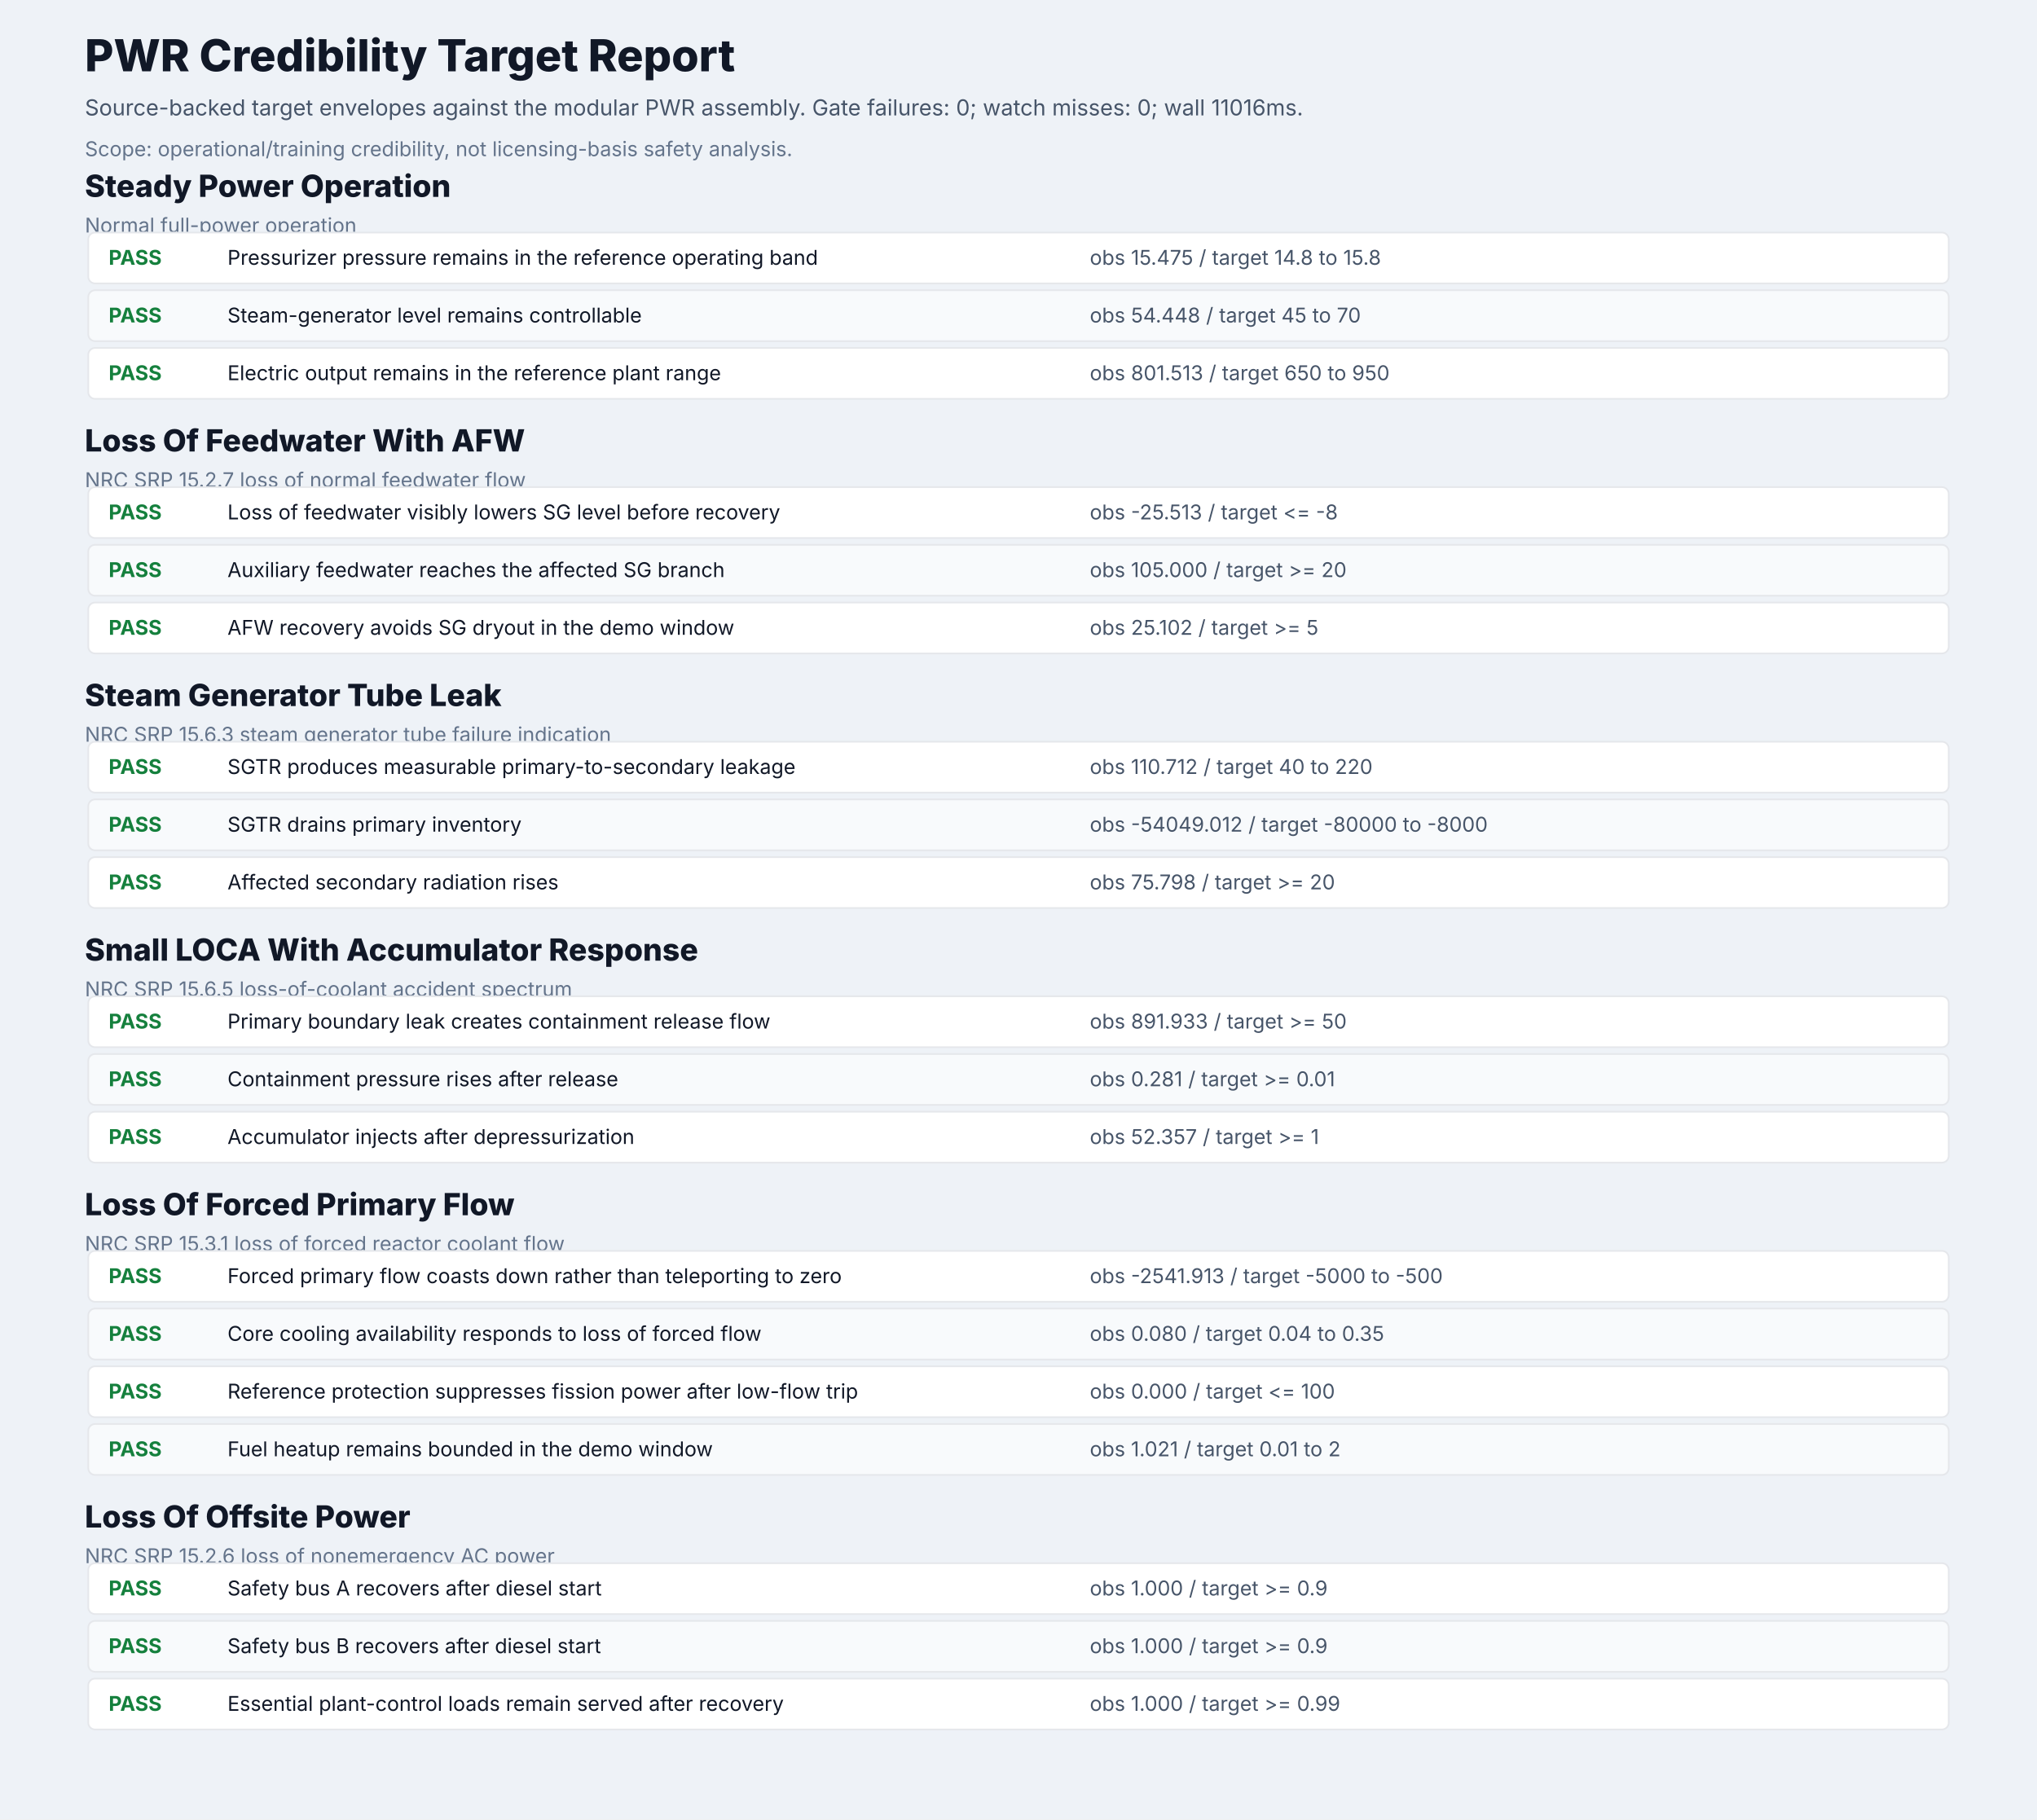
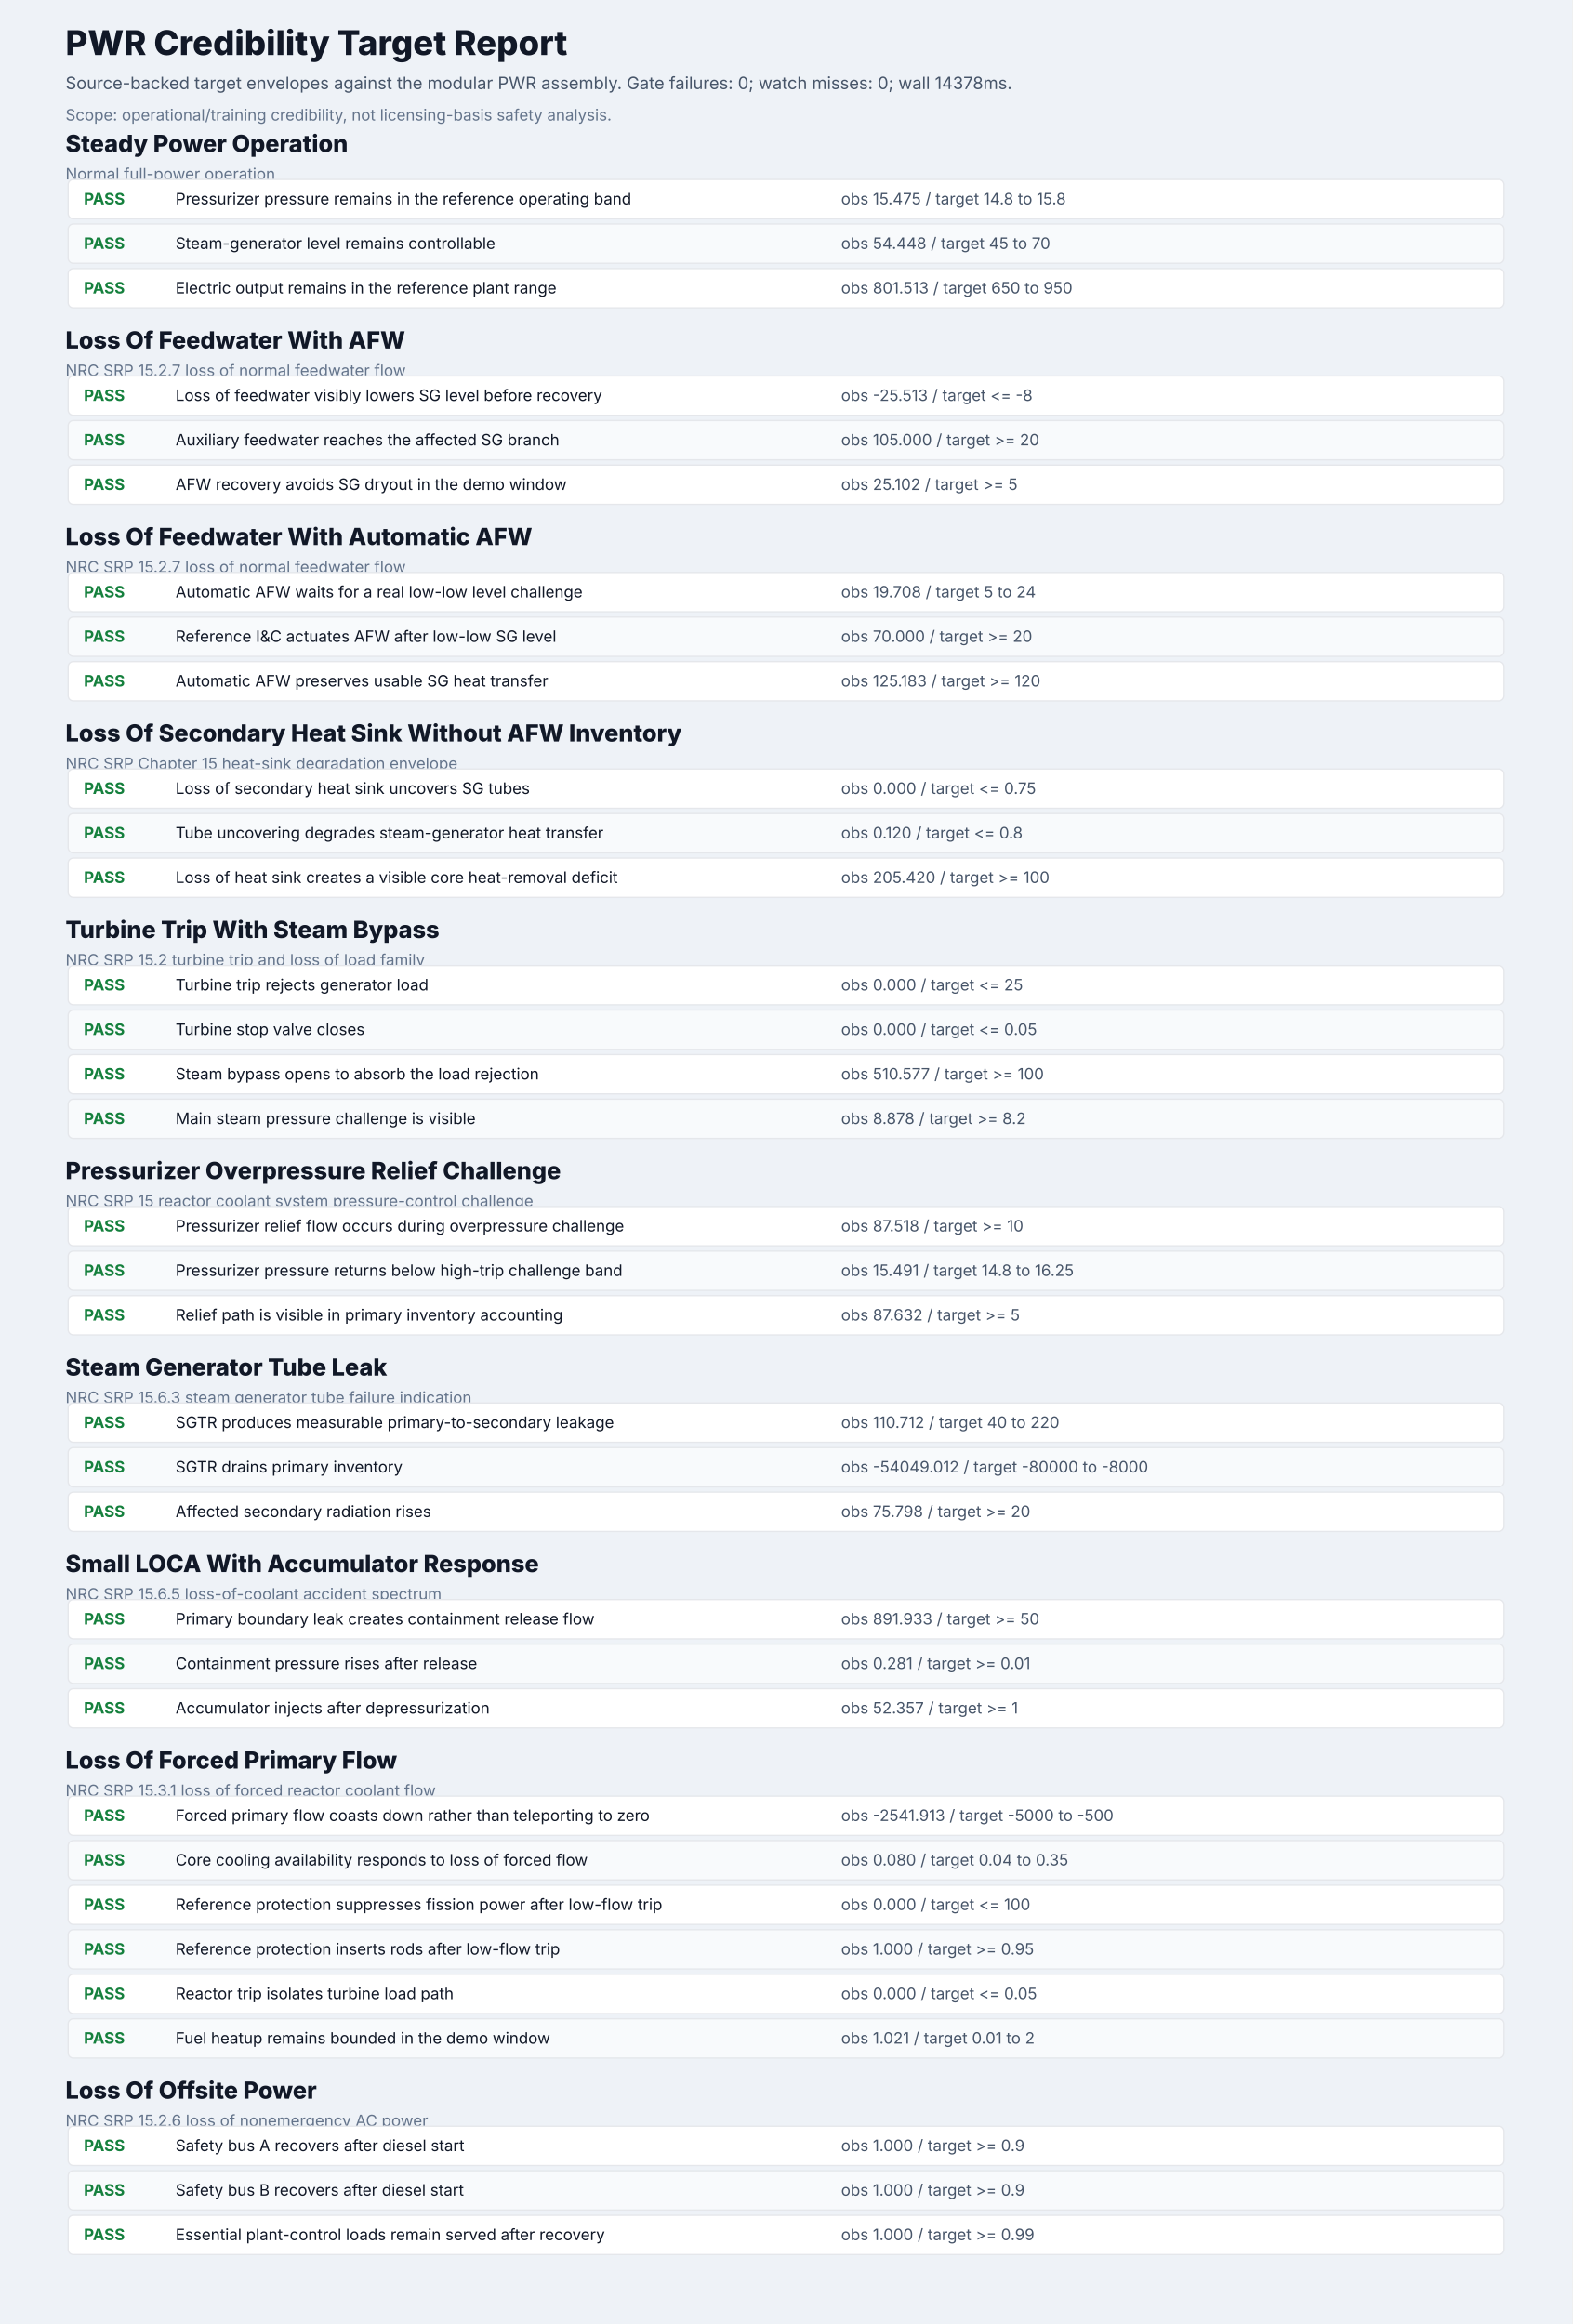
- <svg xmlns="http://www.w3.org/2000/svg" width="1200" height="1072" viewBox="0 0 1200 1072">
-   <rect width="1200" height="1072" fill="#eef2f7" />
+ <svg xmlns="http://www.w3.org/2000/svg" width="1200" height="1774" viewBox="0 0 1200 1774">
+   <rect width="1200" height="1774" fill="#eef2f7" />
  <text x="50" y="42" font-family="Inter, system-ui, sans-serif" font-size="26" font-weight="800" fill="#111827">PWR Credibility Target Report</text>
-   <text x="50" y="68" font-family="Inter, system-ui, sans-serif" font-size="13" fill="#475569">Source-backed target envelopes against the modular PWR assembly. Gate failures: 0; watch misses: 0; wall 11016ms.</text>
+   <text x="50" y="68" font-family="Inter, system-ui, sans-serif" font-size="13" fill="#475569">Source-backed target envelopes against the modular PWR assembly. Gate failures: 0; watch misses: 0; wall 14378ms.</text>
  <text x="50" y="92" font-family="Inter, system-ui, sans-serif" font-size="12" fill="#64748b">Scope: operational/training credibility, not licensing-basis safety analysis.</text>
  <g>
    <text x="50" y="116" font-family="Inter, system-ui, sans-serif" font-size="18" font-weight="800" fill="#111827">Steady Power Operation</text>
    <text x="50" y="137" font-family="Inter, system-ui, sans-serif" font-size="12" fill="#64748b">Normal full-power operation</text>
    <g transform="translate(52 158)">
      <rect x="0" y="-21" width="1096" height="30" rx="4" fill="#ffffff" stroke="#e5e7eb" />
      <text x="12" y="-2" font-family="Inter, system-ui, sans-serif" font-size="12" font-weight="700" fill="#15803d">PASS</text>
      <text x="82" y="-2" font-family="Inter, system-ui, sans-serif" font-size="12" fill="#111827">Pressurizer pressure remains in the reference operating band</text>
      <text x="590" y="-2" font-family="Inter, system-ui, sans-serif" font-size="12" fill="#475569">obs 15.475 / target 14.8 to 15.8</text>
    </g>
    <g transform="translate(52 192)">
      <rect x="0" y="-21" width="1096" height="30" rx="4" fill="#f8fafc" stroke="#e5e7eb" />
      <text x="12" y="-2" font-family="Inter, system-ui, sans-serif" font-size="12" font-weight="700" fill="#15803d">PASS</text>
      <text x="82" y="-2" font-family="Inter, system-ui, sans-serif" font-size="12" fill="#111827">Steam-generator level remains controllable</text>
      <text x="590" y="-2" font-family="Inter, system-ui, sans-serif" font-size="12" fill="#475569">obs 54.448 / target 45 to 70</text>
    </g>
    <g transform="translate(52 226)">
      <rect x="0" y="-21" width="1096" height="30" rx="4" fill="#ffffff" stroke="#e5e7eb" />
      <text x="12" y="-2" font-family="Inter, system-ui, sans-serif" font-size="12" font-weight="700" fill="#15803d">PASS</text>
      <text x="82" y="-2" font-family="Inter, system-ui, sans-serif" font-size="12" fill="#111827">Electric output remains in the reference plant range</text>
      <text x="590" y="-2" font-family="Inter, system-ui, sans-serif" font-size="12" fill="#475569">obs 801.513 / target 650 to 950</text>
    </g>
  </g>
  <g>
    <text x="50" y="266" font-family="Inter, system-ui, sans-serif" font-size="18" font-weight="800" fill="#111827">Loss Of Feedwater With AFW</text>
    <text x="50" y="287" font-family="Inter, system-ui, sans-serif" font-size="12" fill="#64748b">NRC SRP 15.2.7 loss of normal feedwater flow</text>
    <g transform="translate(52 308)">
      <rect x="0" y="-21" width="1096" height="30" rx="4" fill="#ffffff" stroke="#e5e7eb" />
      <text x="12" y="-2" font-family="Inter, system-ui, sans-serif" font-size="12" font-weight="700" fill="#15803d">PASS</text>
      <text x="82" y="-2" font-family="Inter, system-ui, sans-serif" font-size="12" fill="#111827">Loss of feedwater visibly lowers SG level before recovery</text>
      <text x="590" y="-2" font-family="Inter, system-ui, sans-serif" font-size="12" fill="#475569">obs -25.513 / target &lt;= -8</text>
    </g>
    <g transform="translate(52 342)">
      <rect x="0" y="-21" width="1096" height="30" rx="4" fill="#f8fafc" stroke="#e5e7eb" />
      <text x="12" y="-2" font-family="Inter, system-ui, sans-serif" font-size="12" font-weight="700" fill="#15803d">PASS</text>
      <text x="82" y="-2" font-family="Inter, system-ui, sans-serif" font-size="12" fill="#111827">Auxiliary feedwater reaches the affected SG branch</text>
      <text x="590" y="-2" font-family="Inter, system-ui, sans-serif" font-size="12" fill="#475569">obs 105.000 / target &gt;= 20</text>
    </g>
    <g transform="translate(52 376)">
      <rect x="0" y="-21" width="1096" height="30" rx="4" fill="#ffffff" stroke="#e5e7eb" />
      <text x="12" y="-2" font-family="Inter, system-ui, sans-serif" font-size="12" font-weight="700" fill="#15803d">PASS</text>
      <text x="82" y="-2" font-family="Inter, system-ui, sans-serif" font-size="12" fill="#111827">AFW recovery avoids SG dryout in the demo window</text>
      <text x="590" y="-2" font-family="Inter, system-ui, sans-serif" font-size="12" fill="#475569">obs 25.102 / target &gt;= 5</text>
    </g>
  </g>
  <g>
-     <text x="50" y="416" font-family="Inter, system-ui, sans-serif" font-size="18" font-weight="800" fill="#111827">Steam Generator Tube Leak</text>
-     <text x="50" y="437" font-family="Inter, system-ui, sans-serif" font-size="12" fill="#64748b">NRC SRP 15.6.3 steam generator tube failure indication</text>
+     <text x="50" y="416" font-family="Inter, system-ui, sans-serif" font-size="18" font-weight="800" fill="#111827">Loss Of Feedwater With Automatic AFW</text>
+     <text x="50" y="437" font-family="Inter, system-ui, sans-serif" font-size="12" fill="#64748b">NRC SRP 15.2.7 loss of normal feedwater flow</text>
    <g transform="translate(52 458)">
+       <rect x="0" y="-21" width="1096" height="30" rx="4" fill="#ffffff" stroke="#e5e7eb" />
+       <text x="12" y="-2" font-family="Inter, system-ui, sans-serif" font-size="12" font-weight="700" fill="#15803d">PASS</text>
+       <text x="82" y="-2" font-family="Inter, system-ui, sans-serif" font-size="12" fill="#111827">Automatic AFW waits for a real low-low level challenge</text>
+       <text x="590" y="-2" font-family="Inter, system-ui, sans-serif" font-size="12" fill="#475569">obs 19.708 / target 5 to 24</text>
+     </g>
+     <g transform="translate(52 492)">
+       <rect x="0" y="-21" width="1096" height="30" rx="4" fill="#f8fafc" stroke="#e5e7eb" />
+       <text x="12" y="-2" font-family="Inter, system-ui, sans-serif" font-size="12" font-weight="700" fill="#15803d">PASS</text>
+       <text x="82" y="-2" font-family="Inter, system-ui, sans-serif" font-size="12" fill="#111827">Reference I&amp;C actuates AFW after low-low SG level</text>
+       <text x="590" y="-2" font-family="Inter, system-ui, sans-serif" font-size="12" fill="#475569">obs 70.000 / target &gt;= 20</text>
+     </g>
+     <g transform="translate(52 526)">
+       <rect x="0" y="-21" width="1096" height="30" rx="4" fill="#ffffff" stroke="#e5e7eb" />
+       <text x="12" y="-2" font-family="Inter, system-ui, sans-serif" font-size="12" font-weight="700" fill="#15803d">PASS</text>
+       <text x="82" y="-2" font-family="Inter, system-ui, sans-serif" font-size="12" fill="#111827">Automatic AFW preserves usable SG heat transfer</text>
+       <text x="590" y="-2" font-family="Inter, system-ui, sans-serif" font-size="12" fill="#475569">obs 125.183 / target &gt;= 120</text>
+     </g>
+   </g>
+   <g>
+     <text x="50" y="566" font-family="Inter, system-ui, sans-serif" font-size="18" font-weight="800" fill="#111827">Loss Of Secondary Heat Sink Without AFW Inventory</text>
+     <text x="50" y="587" font-family="Inter, system-ui, sans-serif" font-size="12" fill="#64748b">NRC SRP Chapter 15 heat-sink degradation envelope</text>
+     <g transform="translate(52 608)">
+       <rect x="0" y="-21" width="1096" height="30" rx="4" fill="#ffffff" stroke="#e5e7eb" />
+       <text x="12" y="-2" font-family="Inter, system-ui, sans-serif" font-size="12" font-weight="700" fill="#15803d">PASS</text>
+       <text x="82" y="-2" font-family="Inter, system-ui, sans-serif" font-size="12" fill="#111827">Loss of secondary heat sink uncovers SG tubes</text>
+       <text x="590" y="-2" font-family="Inter, system-ui, sans-serif" font-size="12" fill="#475569">obs 0.000 / target &lt;= 0.75</text>
+     </g>
+     <g transform="translate(52 642)">
+       <rect x="0" y="-21" width="1096" height="30" rx="4" fill="#f8fafc" stroke="#e5e7eb" />
+       <text x="12" y="-2" font-family="Inter, system-ui, sans-serif" font-size="12" font-weight="700" fill="#15803d">PASS</text>
+       <text x="82" y="-2" font-family="Inter, system-ui, sans-serif" font-size="12" fill="#111827">Tube uncovering degrades steam-generator heat transfer</text>
+       <text x="590" y="-2" font-family="Inter, system-ui, sans-serif" font-size="12" fill="#475569">obs 0.120 / target &lt;= 0.8</text>
+     </g>
+     <g transform="translate(52 676)">
+       <rect x="0" y="-21" width="1096" height="30" rx="4" fill="#ffffff" stroke="#e5e7eb" />
+       <text x="12" y="-2" font-family="Inter, system-ui, sans-serif" font-size="12" font-weight="700" fill="#15803d">PASS</text>
+       <text x="82" y="-2" font-family="Inter, system-ui, sans-serif" font-size="12" fill="#111827">Loss of heat sink creates a visible core heat-removal deficit</text>
+       <text x="590" y="-2" font-family="Inter, system-ui, sans-serif" font-size="12" fill="#475569">obs 205.420 / target &gt;= 100</text>
+     </g>
+   </g>
+   <g>
+     <text x="50" y="716" font-family="Inter, system-ui, sans-serif" font-size="18" font-weight="800" fill="#111827">Turbine Trip With Steam Bypass</text>
+     <text x="50" y="737" font-family="Inter, system-ui, sans-serif" font-size="12" fill="#64748b">NRC SRP 15.2 turbine trip and loss of load family</text>
+     <g transform="translate(52 758)">
+       <rect x="0" y="-21" width="1096" height="30" rx="4" fill="#ffffff" stroke="#e5e7eb" />
+       <text x="12" y="-2" font-family="Inter, system-ui, sans-serif" font-size="12" font-weight="700" fill="#15803d">PASS</text>
+       <text x="82" y="-2" font-family="Inter, system-ui, sans-serif" font-size="12" fill="#111827">Turbine trip rejects generator load</text>
+       <text x="590" y="-2" font-family="Inter, system-ui, sans-serif" font-size="12" fill="#475569">obs 0.000 / target &lt;= 25</text>
+     </g>
+     <g transform="translate(52 792)">
+       <rect x="0" y="-21" width="1096" height="30" rx="4" fill="#f8fafc" stroke="#e5e7eb" />
+       <text x="12" y="-2" font-family="Inter, system-ui, sans-serif" font-size="12" font-weight="700" fill="#15803d">PASS</text>
+       <text x="82" y="-2" font-family="Inter, system-ui, sans-serif" font-size="12" fill="#111827">Turbine stop valve closes</text>
+       <text x="590" y="-2" font-family="Inter, system-ui, sans-serif" font-size="12" fill="#475569">obs 0.000 / target &lt;= 0.05</text>
+     </g>
+     <g transform="translate(52 826)">
+       <rect x="0" y="-21" width="1096" height="30" rx="4" fill="#ffffff" stroke="#e5e7eb" />
+       <text x="12" y="-2" font-family="Inter, system-ui, sans-serif" font-size="12" font-weight="700" fill="#15803d">PASS</text>
+       <text x="82" y="-2" font-family="Inter, system-ui, sans-serif" font-size="12" fill="#111827">Steam bypass opens to absorb the load rejection</text>
+       <text x="590" y="-2" font-family="Inter, system-ui, sans-serif" font-size="12" fill="#475569">obs 510.577 / target &gt;= 100</text>
+     </g>
+     <g transform="translate(52 860)">
+       <rect x="0" y="-21" width="1096" height="30" rx="4" fill="#f8fafc" stroke="#e5e7eb" />
+       <text x="12" y="-2" font-family="Inter, system-ui, sans-serif" font-size="12" font-weight="700" fill="#15803d">PASS</text>
+       <text x="82" y="-2" font-family="Inter, system-ui, sans-serif" font-size="12" fill="#111827">Main steam pressure challenge is visible</text>
+       <text x="590" y="-2" font-family="Inter, system-ui, sans-serif" font-size="12" fill="#475569">obs 8.878 / target &gt;= 8.2</text>
+     </g>
+   </g>
+   <g>
+     <text x="50" y="900" font-family="Inter, system-ui, sans-serif" font-size="18" font-weight="800" fill="#111827">Pressurizer Overpressure Relief Challenge</text>
+     <text x="50" y="921" font-family="Inter, system-ui, sans-serif" font-size="12" fill="#64748b">NRC SRP 15 reactor coolant system pressure-control challenge</text>
+     <g transform="translate(52 942)">
+       <rect x="0" y="-21" width="1096" height="30" rx="4" fill="#ffffff" stroke="#e5e7eb" />
+       <text x="12" y="-2" font-family="Inter, system-ui, sans-serif" font-size="12" font-weight="700" fill="#15803d">PASS</text>
+       <text x="82" y="-2" font-family="Inter, system-ui, sans-serif" font-size="12" fill="#111827">Pressurizer relief flow occurs during overpressure challenge</text>
+       <text x="590" y="-2" font-family="Inter, system-ui, sans-serif" font-size="12" fill="#475569">obs 87.518 / target &gt;= 10</text>
+     </g>
+     <g transform="translate(52 976)">
+       <rect x="0" y="-21" width="1096" height="30" rx="4" fill="#f8fafc" stroke="#e5e7eb" />
+       <text x="12" y="-2" font-family="Inter, system-ui, sans-serif" font-size="12" font-weight="700" fill="#15803d">PASS</text>
+       <text x="82" y="-2" font-family="Inter, system-ui, sans-serif" font-size="12" fill="#111827">Pressurizer pressure returns below high-trip challenge band</text>
+       <text x="590" y="-2" font-family="Inter, system-ui, sans-serif" font-size="12" fill="#475569">obs 15.491 / target 14.8 to 16.25</text>
+     </g>
+     <g transform="translate(52 1010)">
+       <rect x="0" y="-21" width="1096" height="30" rx="4" fill="#ffffff" stroke="#e5e7eb" />
+       <text x="12" y="-2" font-family="Inter, system-ui, sans-serif" font-size="12" font-weight="700" fill="#15803d">PASS</text>
+       <text x="82" y="-2" font-family="Inter, system-ui, sans-serif" font-size="12" fill="#111827">Relief path is visible in primary inventory accounting</text>
+       <text x="590" y="-2" font-family="Inter, system-ui, sans-serif" font-size="12" fill="#475569">obs 87.632 / target &gt;= 5</text>
+     </g>
+   </g>
+   <g>
+     <text x="50" y="1050" font-family="Inter, system-ui, sans-serif" font-size="18" font-weight="800" fill="#111827">Steam Generator Tube Leak</text>
+     <text x="50" y="1071" font-family="Inter, system-ui, sans-serif" font-size="12" fill="#64748b">NRC SRP 15.6.3 steam generator tube failure indication</text>
+     <g transform="translate(52 1092)">
      <rect x="0" y="-21" width="1096" height="30" rx="4" fill="#ffffff" stroke="#e5e7eb" />
      <text x="12" y="-2" font-family="Inter, system-ui, sans-serif" font-size="12" font-weight="700" fill="#15803d">PASS</text>
      <text x="82" y="-2" font-family="Inter, system-ui, sans-serif" font-size="12" fill="#111827">SGTR produces measurable primary-to-secondary leakage</text>
      <text x="590" y="-2" font-family="Inter, system-ui, sans-serif" font-size="12" fill="#475569">obs 110.712 / target 40 to 220</text>
    </g>
-     <g transform="translate(52 492)">
+     <g transform="translate(52 1126)">
      <rect x="0" y="-21" width="1096" height="30" rx="4" fill="#f8fafc" stroke="#e5e7eb" />
      <text x="12" y="-2" font-family="Inter, system-ui, sans-serif" font-size="12" font-weight="700" fill="#15803d">PASS</text>
      <text x="82" y="-2" font-family="Inter, system-ui, sans-serif" font-size="12" fill="#111827">SGTR drains primary inventory</text>
      <text x="590" y="-2" font-family="Inter, system-ui, sans-serif" font-size="12" fill="#475569">obs -54049.012 / target -80000 to -8000</text>
    </g>
-     <g transform="translate(52 526)">
+     <g transform="translate(52 1160)">
      <rect x="0" y="-21" width="1096" height="30" rx="4" fill="#ffffff" stroke="#e5e7eb" />
      <text x="12" y="-2" font-family="Inter, system-ui, sans-serif" font-size="12" font-weight="700" fill="#15803d">PASS</text>
      <text x="82" y="-2" font-family="Inter, system-ui, sans-serif" font-size="12" fill="#111827">Affected secondary radiation rises</text>
      <text x="590" y="-2" font-family="Inter, system-ui, sans-serif" font-size="12" fill="#475569">obs 75.798 / target &gt;= 20</text>
    </g>
  </g>
  <g>
-     <text x="50" y="566" font-family="Inter, system-ui, sans-serif" font-size="18" font-weight="800" fill="#111827">Small LOCA With Accumulator Response</text>
-     <text x="50" y="587" font-family="Inter, system-ui, sans-serif" font-size="12" fill="#64748b">NRC SRP 15.6.5 loss-of-coolant accident spectrum</text>
-     <g transform="translate(52 608)">
+     <text x="50" y="1200" font-family="Inter, system-ui, sans-serif" font-size="18" font-weight="800" fill="#111827">Small LOCA With Accumulator Response</text>
+     <text x="50" y="1221" font-family="Inter, system-ui, sans-serif" font-size="12" fill="#64748b">NRC SRP 15.6.5 loss-of-coolant accident spectrum</text>
+     <g transform="translate(52 1242)">
      <rect x="0" y="-21" width="1096" height="30" rx="4" fill="#ffffff" stroke="#e5e7eb" />
      <text x="12" y="-2" font-family="Inter, system-ui, sans-serif" font-size="12" font-weight="700" fill="#15803d">PASS</text>
      <text x="82" y="-2" font-family="Inter, system-ui, sans-serif" font-size="12" fill="#111827">Primary boundary leak creates containment release flow</text>
      <text x="590" y="-2" font-family="Inter, system-ui, sans-serif" font-size="12" fill="#475569">obs 891.933 / target &gt;= 50</text>
    </g>
-     <g transform="translate(52 642)">
+     <g transform="translate(52 1276)">
      <rect x="0" y="-21" width="1096" height="30" rx="4" fill="#f8fafc" stroke="#e5e7eb" />
      <text x="12" y="-2" font-family="Inter, system-ui, sans-serif" font-size="12" font-weight="700" fill="#15803d">PASS</text>
      <text x="82" y="-2" font-family="Inter, system-ui, sans-serif" font-size="12" fill="#111827">Containment pressure rises after release</text>
      <text x="590" y="-2" font-family="Inter, system-ui, sans-serif" font-size="12" fill="#475569">obs 0.281 / target &gt;= 0.01</text>
    </g>
-     <g transform="translate(52 676)">
+     <g transform="translate(52 1310)">
      <rect x="0" y="-21" width="1096" height="30" rx="4" fill="#ffffff" stroke="#e5e7eb" />
      <text x="12" y="-2" font-family="Inter, system-ui, sans-serif" font-size="12" font-weight="700" fill="#15803d">PASS</text>
      <text x="82" y="-2" font-family="Inter, system-ui, sans-serif" font-size="12" fill="#111827">Accumulator injects after depressurization</text>
      <text x="590" y="-2" font-family="Inter, system-ui, sans-serif" font-size="12" fill="#475569">obs 52.357 / target &gt;= 1</text>
    </g>
  </g>
  <g>
-     <text x="50" y="716" font-family="Inter, system-ui, sans-serif" font-size="18" font-weight="800" fill="#111827">Loss Of Forced Primary Flow</text>
-     <text x="50" y="737" font-family="Inter, system-ui, sans-serif" font-size="12" fill="#64748b">NRC SRP 15.3.1 loss of forced reactor coolant flow</text>
-     <g transform="translate(52 758)">
+     <text x="50" y="1350" font-family="Inter, system-ui, sans-serif" font-size="18" font-weight="800" fill="#111827">Loss Of Forced Primary Flow</text>
+     <text x="50" y="1371" font-family="Inter, system-ui, sans-serif" font-size="12" fill="#64748b">NRC SRP 15.3.1 loss of forced reactor coolant flow</text>
+     <g transform="translate(52 1392)">
      <rect x="0" y="-21" width="1096" height="30" rx="4" fill="#ffffff" stroke="#e5e7eb" />
      <text x="12" y="-2" font-family="Inter, system-ui, sans-serif" font-size="12" font-weight="700" fill="#15803d">PASS</text>
      <text x="82" y="-2" font-family="Inter, system-ui, sans-serif" font-size="12" fill="#111827">Forced primary flow coasts down rather than teleporting to zero</text>
      <text x="590" y="-2" font-family="Inter, system-ui, sans-serif" font-size="12" fill="#475569">obs -2541.913 / target -5000 to -500</text>
    </g>
-     <g transform="translate(52 792)">
+     <g transform="translate(52 1426)">
      <rect x="0" y="-21" width="1096" height="30" rx="4" fill="#f8fafc" stroke="#e5e7eb" />
      <text x="12" y="-2" font-family="Inter, system-ui, sans-serif" font-size="12" font-weight="700" fill="#15803d">PASS</text>
      <text x="82" y="-2" font-family="Inter, system-ui, sans-serif" font-size="12" fill="#111827">Core cooling availability responds to loss of forced flow</text>
      <text x="590" y="-2" font-family="Inter, system-ui, sans-serif" font-size="12" fill="#475569">obs 0.080 / target 0.04 to 0.35</text>
    </g>
-     <g transform="translate(52 826)">
+     <g transform="translate(52 1460)">
      <rect x="0" y="-21" width="1096" height="30" rx="4" fill="#ffffff" stroke="#e5e7eb" />
      <text x="12" y="-2" font-family="Inter, system-ui, sans-serif" font-size="12" font-weight="700" fill="#15803d">PASS</text>
      <text x="82" y="-2" font-family="Inter, system-ui, sans-serif" font-size="12" fill="#111827">Reference protection suppresses fission power after low-flow trip</text>
      <text x="590" y="-2" font-family="Inter, system-ui, sans-serif" font-size="12" fill="#475569">obs 0.000 / target &lt;= 100</text>
    </g>
-     <g transform="translate(52 860)">
+     <g transform="translate(52 1494)">
+       <rect x="0" y="-21" width="1096" height="30" rx="4" fill="#f8fafc" stroke="#e5e7eb" />
+       <text x="12" y="-2" font-family="Inter, system-ui, sans-serif" font-size="12" font-weight="700" fill="#15803d">PASS</text>
+       <text x="82" y="-2" font-family="Inter, system-ui, sans-serif" font-size="12" fill="#111827">Reference protection inserts rods after low-flow trip</text>
+       <text x="590" y="-2" font-family="Inter, system-ui, sans-serif" font-size="12" fill="#475569">obs 1.000 / target &gt;= 0.95</text>
+     </g>
+     <g transform="translate(52 1528)">
+       <rect x="0" y="-21" width="1096" height="30" rx="4" fill="#ffffff" stroke="#e5e7eb" />
+       <text x="12" y="-2" font-family="Inter, system-ui, sans-serif" font-size="12" font-weight="700" fill="#15803d">PASS</text>
+       <text x="82" y="-2" font-family="Inter, system-ui, sans-serif" font-size="12" fill="#111827">Reactor trip isolates turbine load path</text>
+       <text x="590" y="-2" font-family="Inter, system-ui, sans-serif" font-size="12" fill="#475569">obs 0.000 / target &lt;= 0.05</text>
+     </g>
+     <g transform="translate(52 1562)">
      <rect x="0" y="-21" width="1096" height="30" rx="4" fill="#f8fafc" stroke="#e5e7eb" />
      <text x="12" y="-2" font-family="Inter, system-ui, sans-serif" font-size="12" font-weight="700" fill="#15803d">PASS</text>
      <text x="82" y="-2" font-family="Inter, system-ui, sans-serif" font-size="12" fill="#111827">Fuel heatup remains bounded in the demo window</text>
      <text x="590" y="-2" font-family="Inter, system-ui, sans-serif" font-size="12" fill="#475569">obs 1.021 / target 0.01 to 2</text>
    </g>
  </g>
  <g>
-     <text x="50" y="900" font-family="Inter, system-ui, sans-serif" font-size="18" font-weight="800" fill="#111827">Loss Of Offsite Power</text>
-     <text x="50" y="921" font-family="Inter, system-ui, sans-serif" font-size="12" fill="#64748b">NRC SRP 15.2.6 loss of nonemergency AC power</text>
-     <g transform="translate(52 942)">
+     <text x="50" y="1602" font-family="Inter, system-ui, sans-serif" font-size="18" font-weight="800" fill="#111827">Loss Of Offsite Power</text>
+     <text x="50" y="1623" font-family="Inter, system-ui, sans-serif" font-size="12" fill="#64748b">NRC SRP 15.2.6 loss of nonemergency AC power</text>
+     <g transform="translate(52 1644)">
      <rect x="0" y="-21" width="1096" height="30" rx="4" fill="#ffffff" stroke="#e5e7eb" />
      <text x="12" y="-2" font-family="Inter, system-ui, sans-serif" font-size="12" font-weight="700" fill="#15803d">PASS</text>
      <text x="82" y="-2" font-family="Inter, system-ui, sans-serif" font-size="12" fill="#111827">Safety bus A recovers after diesel start</text>
      <text x="590" y="-2" font-family="Inter, system-ui, sans-serif" font-size="12" fill="#475569">obs 1.000 / target &gt;= 0.9</text>
    </g>
-     <g transform="translate(52 976)">
+     <g transform="translate(52 1678)">
      <rect x="0" y="-21" width="1096" height="30" rx="4" fill="#f8fafc" stroke="#e5e7eb" />
      <text x="12" y="-2" font-family="Inter, system-ui, sans-serif" font-size="12" font-weight="700" fill="#15803d">PASS</text>
      <text x="82" y="-2" font-family="Inter, system-ui, sans-serif" font-size="12" fill="#111827">Safety bus B recovers after diesel start</text>
      <text x="590" y="-2" font-family="Inter, system-ui, sans-serif" font-size="12" fill="#475569">obs 1.000 / target &gt;= 0.9</text>
    </g>
-     <g transform="translate(52 1010)">
+     <g transform="translate(52 1712)">
      <rect x="0" y="-21" width="1096" height="30" rx="4" fill="#ffffff" stroke="#e5e7eb" />
      <text x="12" y="-2" font-family="Inter, system-ui, sans-serif" font-size="12" font-weight="700" fill="#15803d">PASS</text>
      <text x="82" y="-2" font-family="Inter, system-ui, sans-serif" font-size="12" fill="#111827">Essential plant-control loads remain served after recovery</text>
      <text x="590" y="-2" font-family="Inter, system-ui, sans-serif" font-size="12" fill="#475569">obs 1.000 / target &gt;= 0.99</text>
    </g>
  </g>
</svg>
